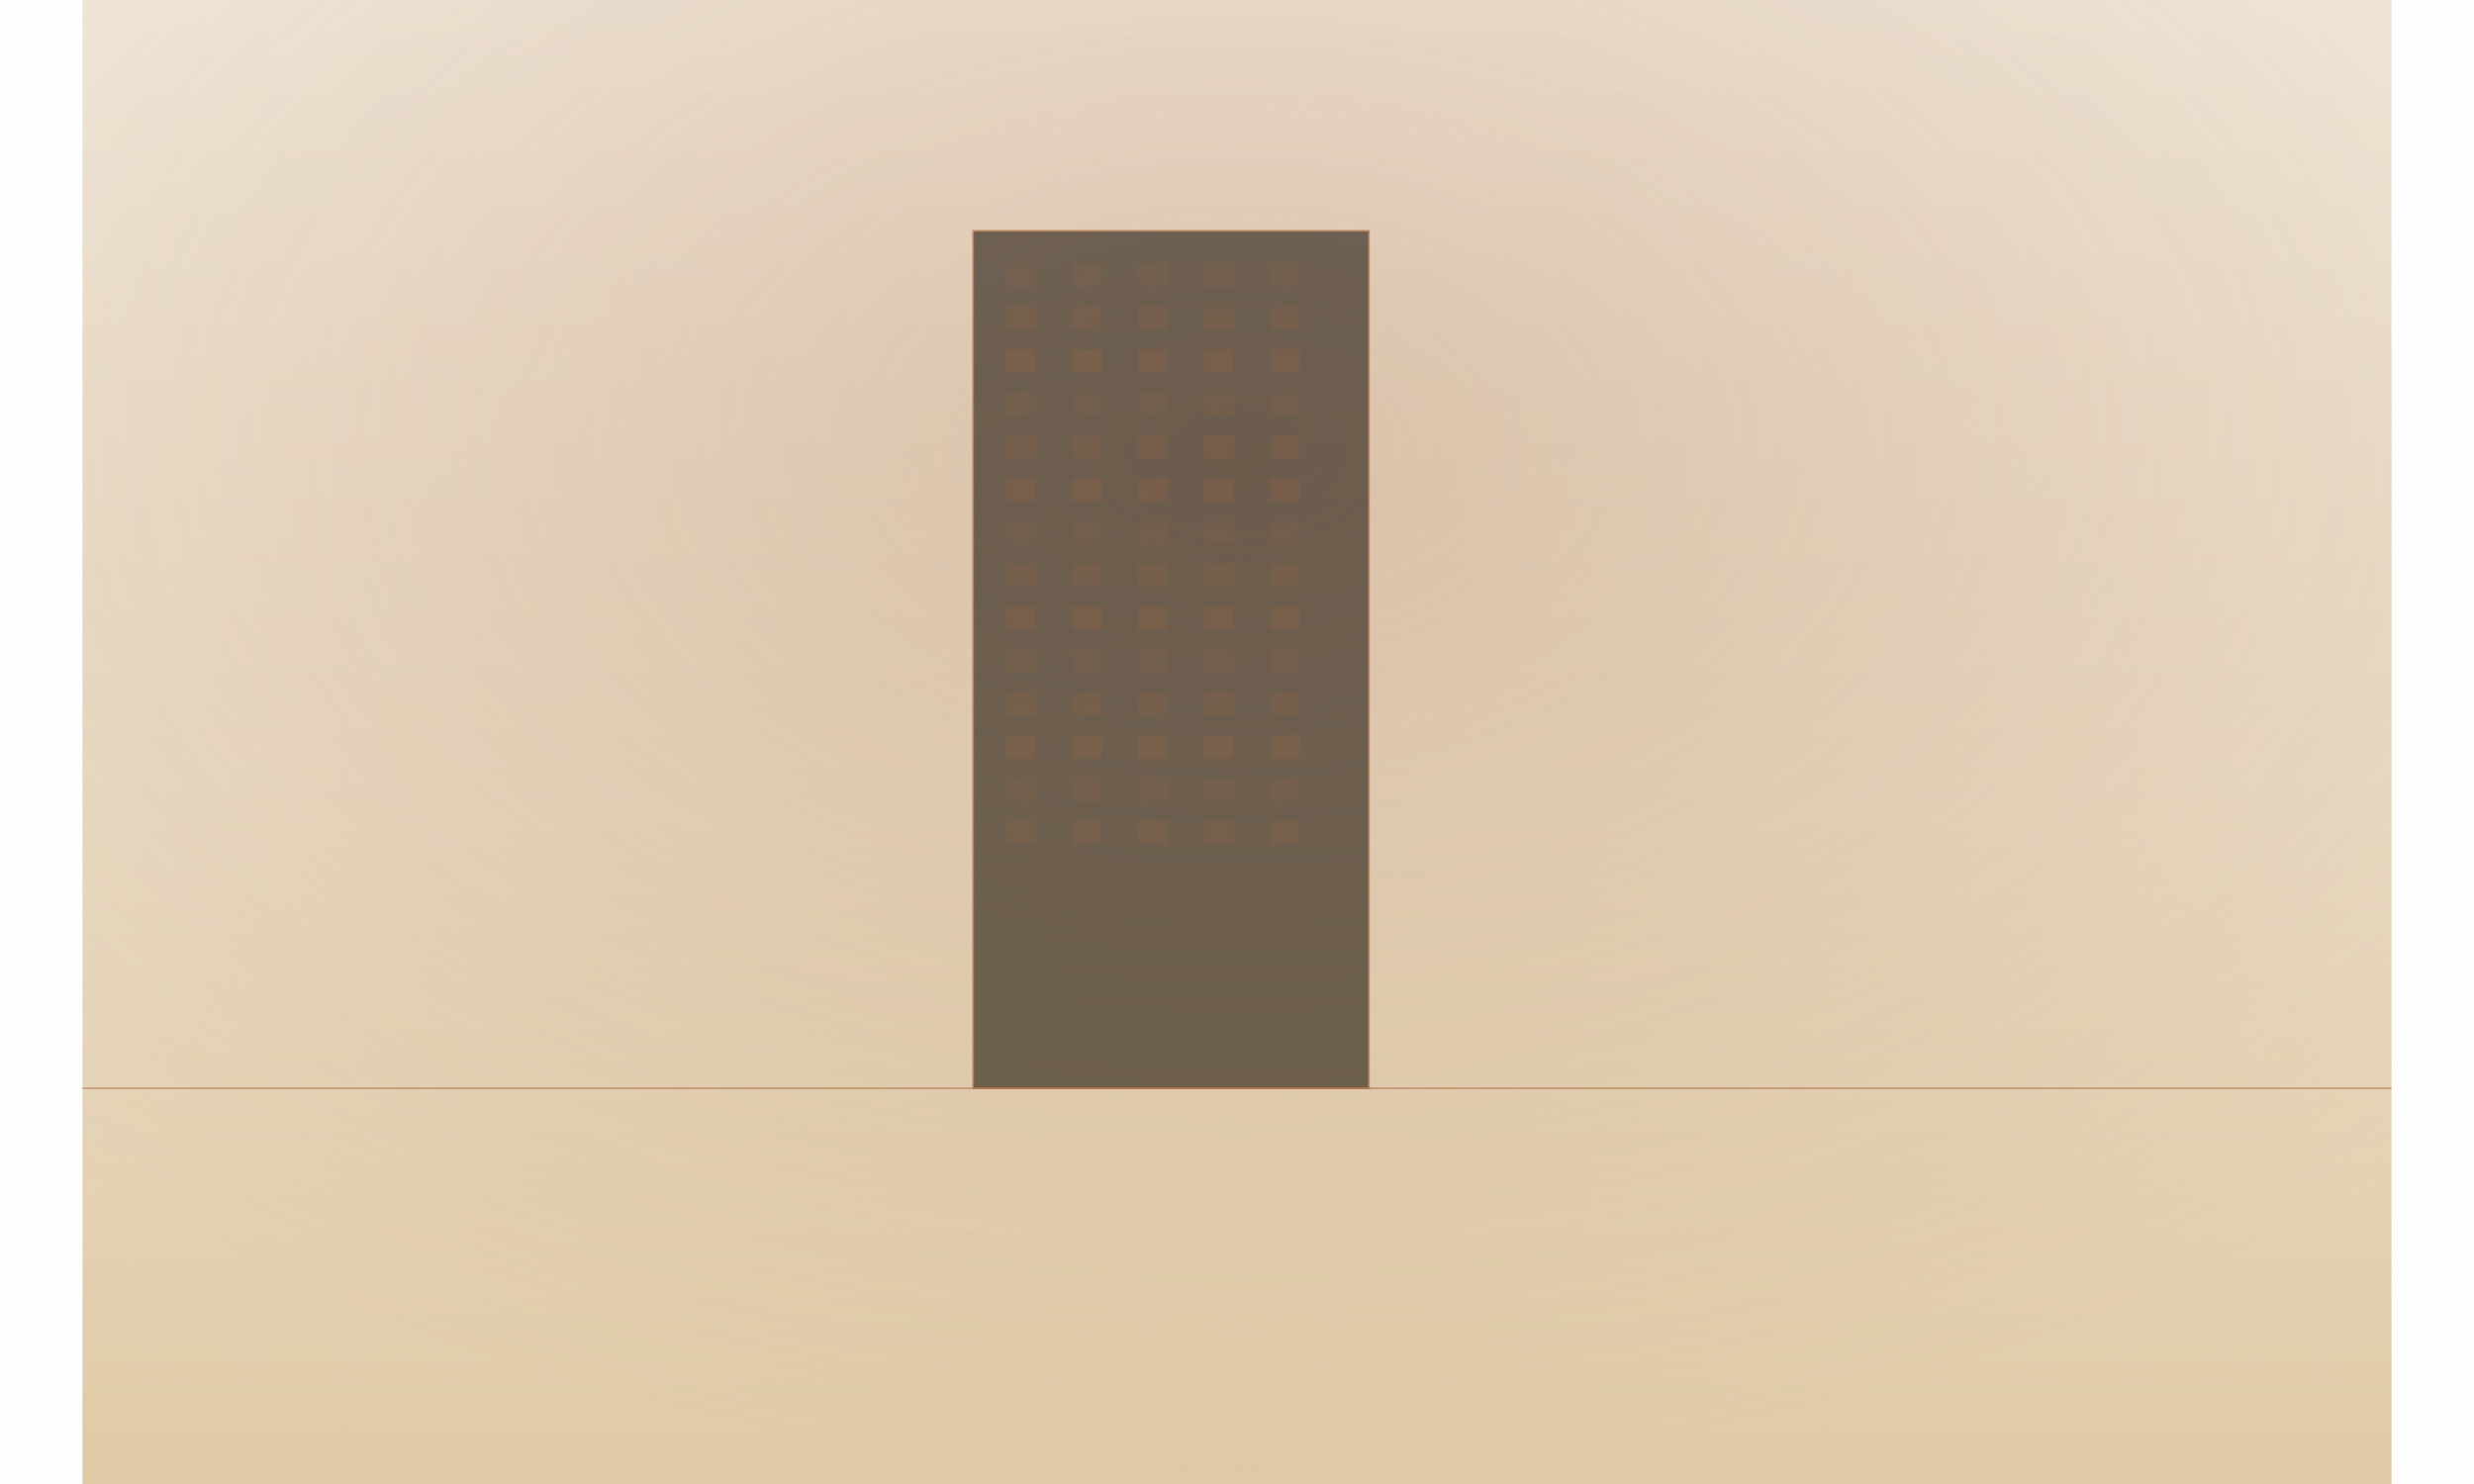
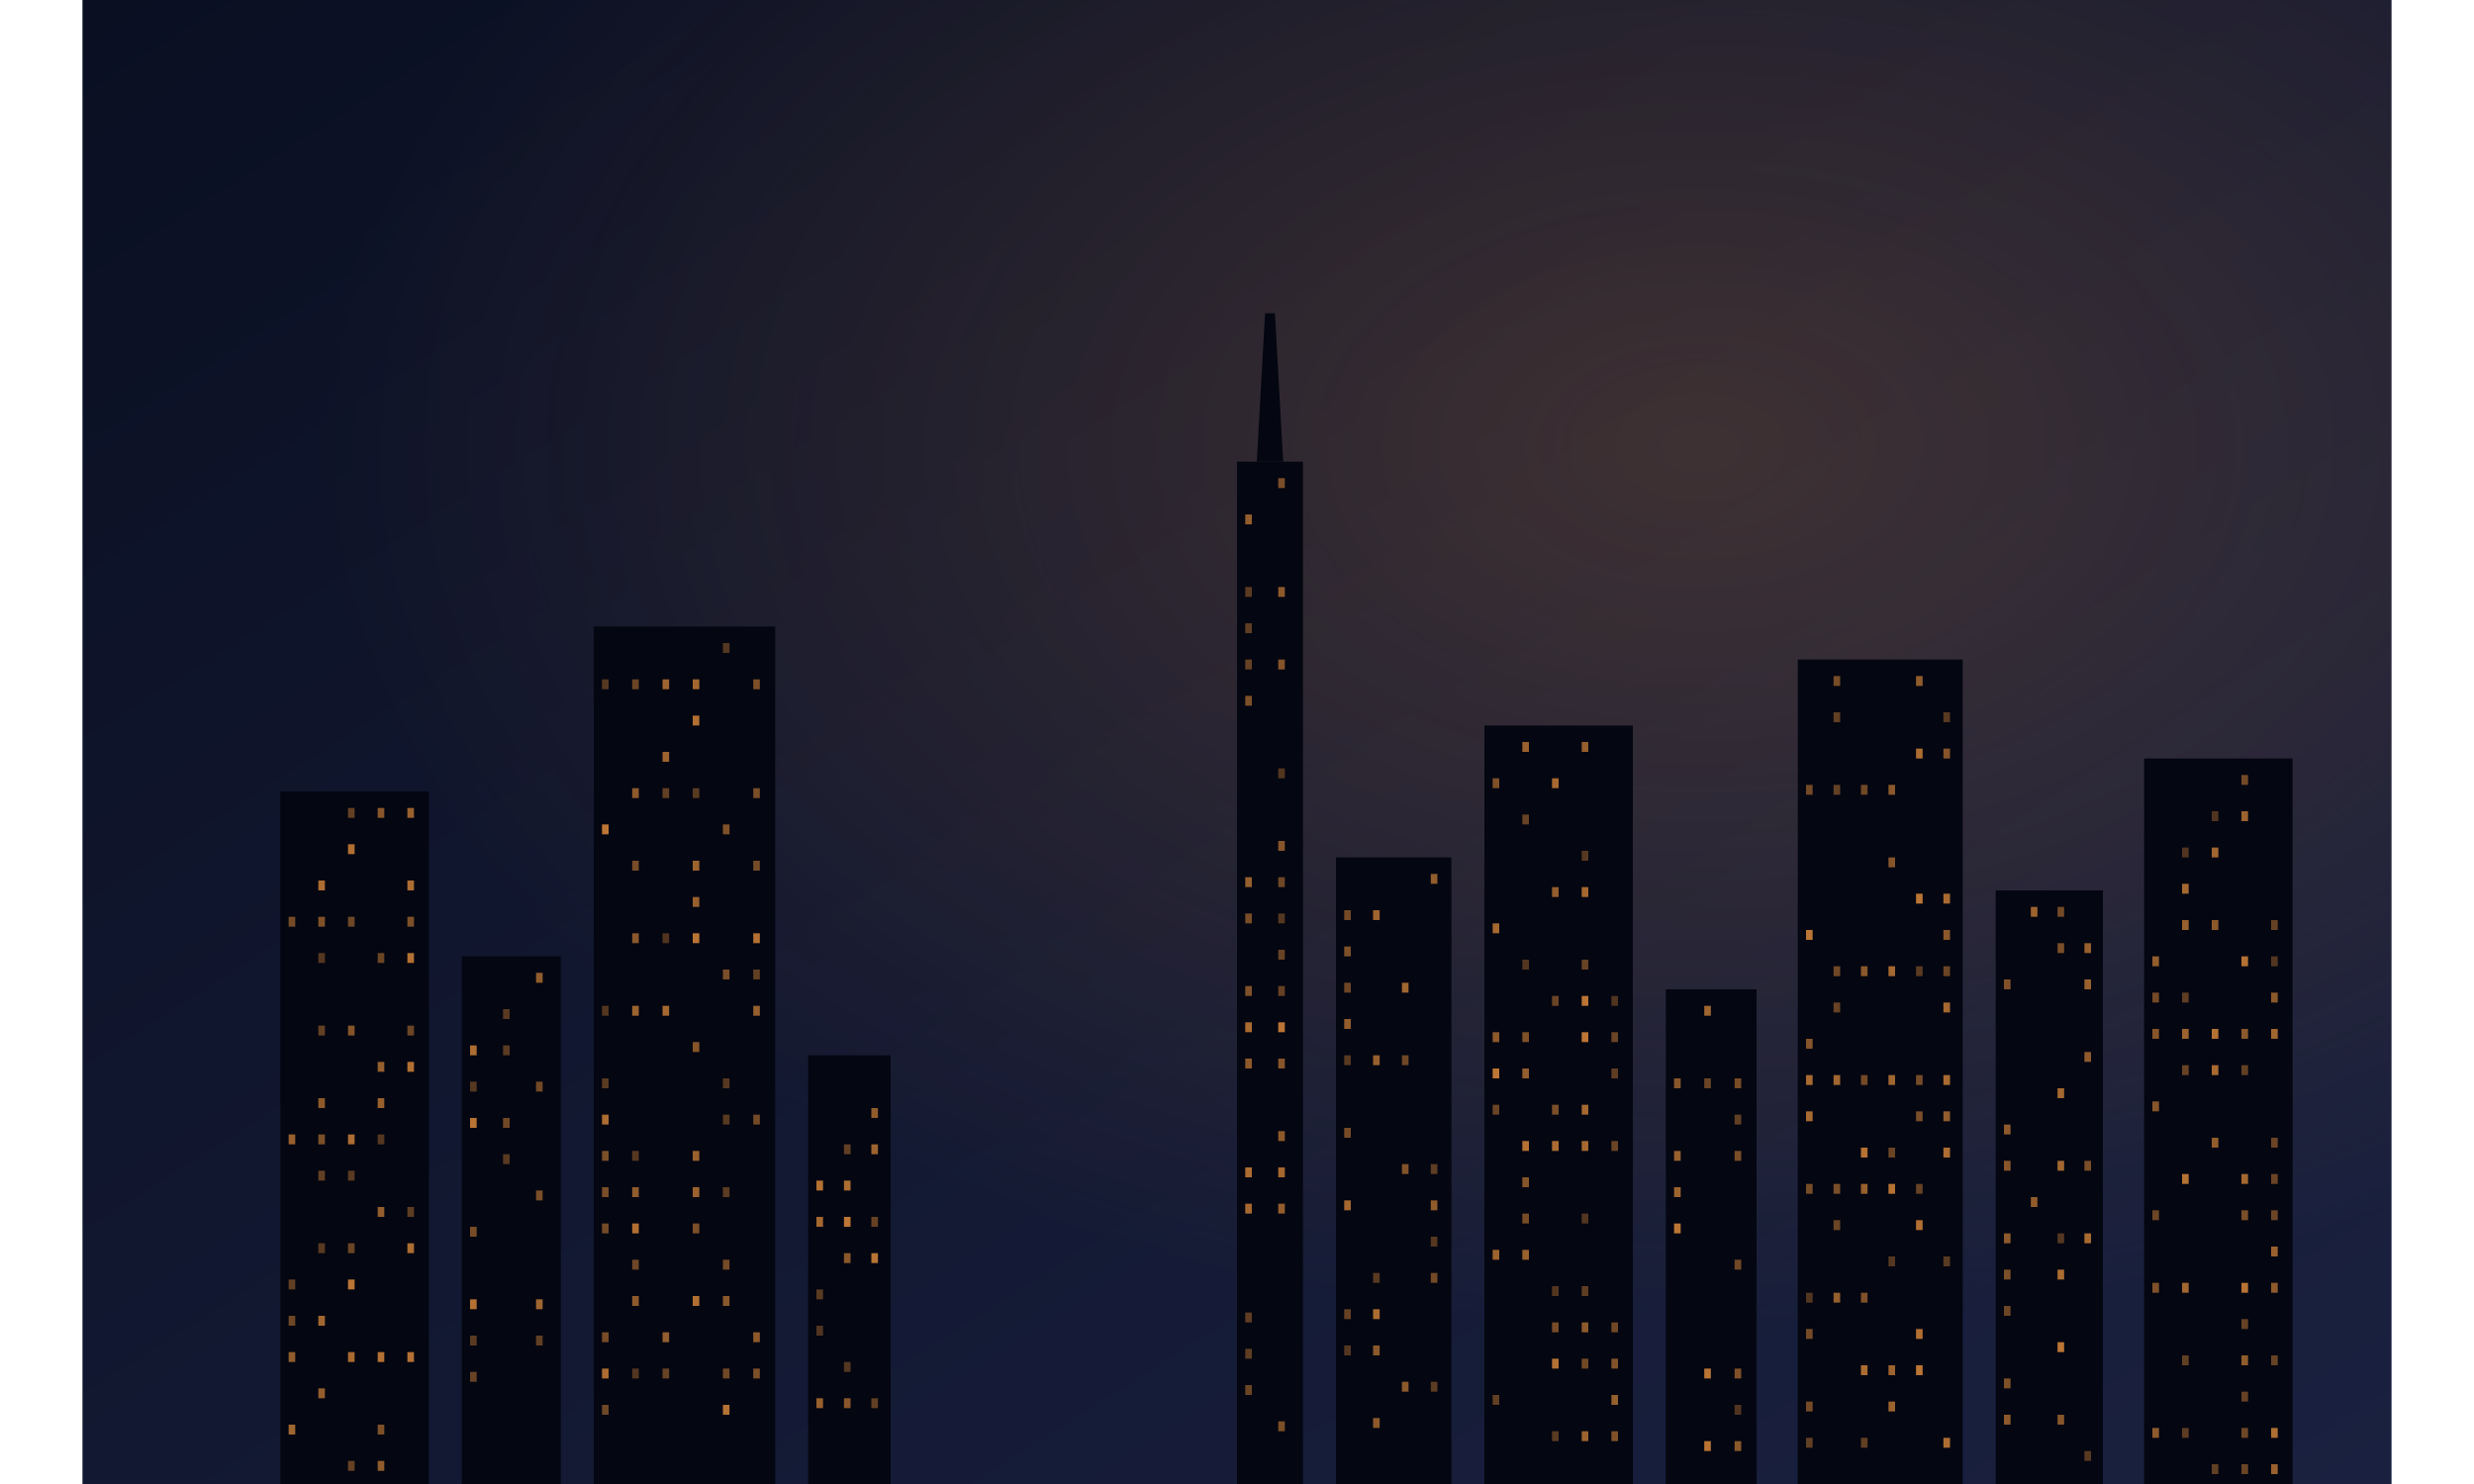
<svg xmlns="http://www.w3.org/2000/svg" width="2000" height="1200" viewBox="0 0 1400 900">
  <defs>
-     <linearGradient id="bg" x1="0" y1="0" x2="0" y2="1">
-       <stop offset="0%" stop-color="#f4ede0" />
-       <stop offset="55%" stop-color="#ecdfc7" />
-       <stop offset="100%" stop-color="#e2cba7" />
+     <linearGradient id="csky" x1="0" y1="0" x2="1" y2="1">
+       <stop offset="0%" stop-color="#0a0f22" />
+       <stop offset="100%" stop-color="#1a2140" />
    </linearGradient>
-     <radialGradient id="glow" cx="50%" cy="30%" r="70%">
-       <stop offset="0%" stop-color="#a9683f" stop-opacity="0.28" />
-       <stop offset="100%" stop-color="#a9683f" stop-opacity="0" />
+     <radialGradient id="cglow" cx="70%" cy="30%" r="60%">
+       <stop offset="0%" stop-color="#dd8a3b" stop-opacity="0.22" />
+       <stop offset="100%" stop-color="#dd8a3b" stop-opacity="0" />
    </radialGradient>
-     <filter id="g1">
-       <feTurbulence type="fractalNoise" baseFrequency="0.85" numOctaves="2" stitchTiles="stitch" result="noise" />
-       <feColorMatrix in="noise" type="matrix" values="0 0 0 0 0  0 0 0 0 0  0 0 0 0 0  0 0 0 0.015 0" />
-     </filter>
  </defs>
-   <rect width="1400" height="900" fill="url(#bg)" />
-   <rect width="1400" height="900" fill="url(#glow)" />
-   <rect x="540" y="140" width="240" height="520" fill="#3d3226" stroke="#a9683f" stroke-width="1" opacity="0.7" />
-   <rect x="560" y="160" width="18" height="14" fill="#a9683f" opacity="0.1" />
-   <rect x="600" y="160" width="18" height="14" fill="#a9683f" opacity="0.1" />
-   <rect x="640" y="160" width="18" height="14" fill="#a9683f" opacity="0.1" />
-   <rect x="680" y="160" width="18" height="14" fill="#a9683f" opacity="0.1" />
-   <rect x="720" y="160" width="18" height="14" fill="#a9683f" opacity="0.1" />
-   <rect x="560" y="186" width="18" height="14" fill="#a9683f" opacity="0.15" />
-   <rect x="600" y="186" width="18" height="14" fill="#a9683f" opacity="0.15" />
-   <rect x="640" y="186" width="18" height="14" fill="#a9683f" opacity="0.15" />
-   <rect x="680" y="186" width="18" height="14" fill="#a9683f" opacity="0.15" />
-   <rect x="720" y="186" width="18" height="14" fill="#a9683f" opacity="0.15" />
-   <rect x="560" y="212" width="18" height="14" fill="#a9683f" opacity="0.2" />
-   <rect x="600" y="212" width="18" height="14" fill="#a9683f" opacity="0.2" />
-   <rect x="640" y="212" width="18" height="14" fill="#a9683f" opacity="0.2" />
-   <rect x="680" y="212" width="18" height="14" fill="#a9683f" opacity="0.2" />
-   <rect x="720" y="212" width="18" height="14" fill="#a9683f" opacity="0.2" />
-   <rect x="560" y="238" width="18" height="14" fill="#a9683f" opacity="0.1" />
-   <rect x="600" y="238" width="18" height="14" fill="#a9683f" opacity="0.1" />
-   <rect x="640" y="238" width="18" height="14" fill="#a9683f" opacity="0.1" />
-   <rect x="680" y="238" width="18" height="14" fill="#a9683f" opacity="0.1" />
-   <rect x="720" y="238" width="18" height="14" fill="#a9683f" opacity="0.1" />
-   <rect x="560" y="264" width="18" height="14" fill="#a9683f" opacity="0.15" />
-   <rect x="600" y="264" width="18" height="14" fill="#a9683f" opacity="0.15" />
-   <rect x="640" y="264" width="18" height="14" fill="#a9683f" opacity="0.15" />
-   <rect x="680" y="264" width="18" height="14" fill="#a9683f" opacity="0.15" />
-   <rect x="720" y="264" width="18" height="14" fill="#a9683f" opacity="0.15" />
-   <rect x="560" y="290" width="18" height="14" fill="#a9683f" opacity="0.2" />
-   <rect x="600" y="290" width="18" height="14" fill="#a9683f" opacity="0.2" />
-   <rect x="640" y="290" width="18" height="14" fill="#a9683f" opacity="0.2" />
-   <rect x="680" y="290" width="18" height="14" fill="#a9683f" opacity="0.2" />
-   <rect x="720" y="290" width="18" height="14" fill="#a9683f" opacity="0.2" />
-   <rect x="560" y="316" width="18" height="14" fill="#a9683f" opacity="0.1" />
-   <rect x="600" y="316" width="18" height="14" fill="#a9683f" opacity="0.1" />
-   <rect x="640" y="316" width="18" height="14" fill="#a9683f" opacity="0.1" />
-   <rect x="680" y="316" width="18" height="14" fill="#a9683f" opacity="0.1" />
-   <rect x="720" y="316" width="18" height="14" fill="#a9683f" opacity="0.1" />
-   <rect x="560" y="342" width="18" height="14" fill="#a9683f" opacity="0.15" />
-   <rect x="600" y="342" width="18" height="14" fill="#a9683f" opacity="0.15" />
-   <rect x="640" y="342" width="18" height="14" fill="#a9683f" opacity="0.15" />
-   <rect x="680" y="342" width="18" height="14" fill="#a9683f" opacity="0.15" />
-   <rect x="720" y="342" width="18" height="14" fill="#a9683f" opacity="0.15" />
-   <rect x="560" y="368" width="18" height="14" fill="#a9683f" opacity="0.2" />
-   <rect x="600" y="368" width="18" height="14" fill="#a9683f" opacity="0.2" />
-   <rect x="640" y="368" width="18" height="14" fill="#a9683f" opacity="0.2" />
-   <rect x="680" y="368" width="18" height="14" fill="#a9683f" opacity="0.2" />
-   <rect x="720" y="368" width="18" height="14" fill="#a9683f" opacity="0.2" />
-   <rect x="560" y="394" width="18" height="14" fill="#a9683f" opacity="0.1" />
-   <rect x="600" y="394" width="18" height="14" fill="#a9683f" opacity="0.1" />
-   <rect x="640" y="394" width="18" height="14" fill="#a9683f" opacity="0.1" />
-   <rect x="680" y="394" width="18" height="14" fill="#a9683f" opacity="0.1" />
-   <rect x="720" y="394" width="18" height="14" fill="#a9683f" opacity="0.1" />
-   <rect x="560" y="420" width="18" height="14" fill="#a9683f" opacity="0.15" />
-   <rect x="600" y="420" width="18" height="14" fill="#a9683f" opacity="0.15" />
-   <rect x="640" y="420" width="18" height="14" fill="#a9683f" opacity="0.15" />
-   <rect x="680" y="420" width="18" height="14" fill="#a9683f" opacity="0.15" />
-   <rect x="720" y="420" width="18" height="14" fill="#a9683f" opacity="0.15" />
-   <rect x="560" y="446" width="18" height="14" fill="#a9683f" opacity="0.2" />
-   <rect x="600" y="446" width="18" height="14" fill="#a9683f" opacity="0.2" />
-   <rect x="640" y="446" width="18" height="14" fill="#a9683f" opacity="0.2" />
-   <rect x="680" y="446" width="18" height="14" fill="#a9683f" opacity="0.2" />
-   <rect x="720" y="446" width="18" height="14" fill="#a9683f" opacity="0.2" />
-   <rect x="560" y="472" width="18" height="14" fill="#a9683f" opacity="0.1" />
-   <rect x="600" y="472" width="18" height="14" fill="#a9683f" opacity="0.1" />
-   <rect x="640" y="472" width="18" height="14" fill="#a9683f" opacity="0.1" />
-   <rect x="680" y="472" width="18" height="14" fill="#a9683f" opacity="0.1" />
-   <rect x="720" y="472" width="18" height="14" fill="#a9683f" opacity="0.1" />
-   <rect x="560" y="498" width="18" height="14" fill="#a9683f" opacity="0.15" />
-   <rect x="600" y="498" width="18" height="14" fill="#a9683f" opacity="0.15" />
-   <rect x="640" y="498" width="18" height="14" fill="#a9683f" opacity="0.15" />
-   <rect x="680" y="498" width="18" height="14" fill="#a9683f" opacity="0.15" />
-   <rect x="720" y="498" width="18" height="14" fill="#a9683f" opacity="0.15" />
-   <line x1="0" y1="660" x2="1400" y2="660" stroke="#a9683f" stroke-width="1" opacity="0.55" />
-   <rect width="1400" height="900" filter="url(#g1)" />
+   <rect width="1400" height="900" fill="url(#csky)" />
+   <rect width="1400" height="900" fill="url(#cglow)" />
+   <rect x="120" y="480" width="90" height="420" fill="#040611" />
+   <rect x="161.0" y="490" width="4" height="6" fill="#dd8a3b" opacity="0.44" />
+   <rect x="179.0" y="490" width="4" height="6" fill="#dd8a3b" opacity="0.61" />
+   <rect x="197.0" y="490" width="4" height="6" fill="#dd8a3b" opacity="0.69" />
+   <rect x="161.0" y="512" width="4" height="6" fill="#dd8a3b" opacity="0.80" />
+   <rect x="143.0" y="534" width="4" height="6" fill="#dd8a3b" opacity="0.77" />
+   <rect x="197.0" y="534" width="4" height="6" fill="#dd8a3b" opacity="0.78" />
+   <rect x="125.0" y="556" width="4" height="6" fill="#dd8a3b" opacity="0.52" />
+   <rect x="143.0" y="556" width="4" height="6" fill="#dd8a3b" opacity="0.57" />
+   <rect x="161.0" y="556" width="4" height="6" fill="#dd8a3b" opacity="0.49" />
+   <rect x="197.0" y="556" width="4" height="6" fill="#dd8a3b" opacity="0.56" />
+   <rect x="143.0" y="578" width="4" height="6" fill="#dd8a3b" opacity="0.37" />
+   <rect x="179.0" y="578" width="4" height="6" fill="#dd8a3b" opacity="0.48" />
+   <rect x="197.0" y="578" width="4" height="6" fill="#dd8a3b" opacity="0.81" />
+   <rect x="143.0" y="622" width="4" height="6" fill="#dd8a3b" opacity="0.44" />
+   <rect x="161.0" y="622" width="4" height="6" fill="#dd8a3b" opacity="0.59" />
+   <rect x="197.0" y="622" width="4" height="6" fill="#dd8a3b" opacity="0.48" />
+   <rect x="179.0" y="644" width="4" height="6" fill="#dd8a3b" opacity="0.67" />
+   <rect x="197.0" y="644" width="4" height="6" fill="#dd8a3b" opacity="0.80" />
+   <rect x="143.0" y="666" width="4" height="6" fill="#dd8a3b" opacity="0.63" />
+   <rect x="179.0" y="666" width="4" height="6" fill="#dd8a3b" opacity="0.68" />
+   <rect x="125.0" y="688" width="4" height="6" fill="#dd8a3b" opacity="0.68" />
+   <rect x="143.0" y="688" width="4" height="6" fill="#dd8a3b" opacity="0.55" />
+   <rect x="161.0" y="688" width="4" height="6" fill="#dd8a3b" opacity="0.78" />
+   <rect x="179.0" y="688" width="4" height="6" fill="#dd8a3b" opacity="0.37" />
+   <rect x="143.0" y="710" width="4" height="6" fill="#dd8a3b" opacity="0.44" />
+   <rect x="161.0" y="710" width="4" height="6" fill="#dd8a3b" opacity="0.40" />
+   <rect x="179.0" y="732" width="4" height="6" fill="#dd8a3b" opacity="0.66" />
+   <rect x="197.0" y="732" width="4" height="6" fill="#dd8a3b" opacity="0.41" />
+   <rect x="143.0" y="754" width="4" height="6" fill="#dd8a3b" opacity="0.39" />
+   <rect x="161.0" y="754" width="4" height="6" fill="#dd8a3b" opacity="0.47" />
+   <rect x="197.0" y="754" width="4" height="6" fill="#dd8a3b" opacity="0.77" />
+   <rect x="125.0" y="776" width="4" height="6" fill="#dd8a3b" opacity="0.43" />
+   <rect x="161.0" y="776" width="4" height="6" fill="#dd8a3b" opacity="0.84" />
+   <rect x="125.0" y="798" width="4" height="6" fill="#dd8a3b" opacity="0.49" />
+   <rect x="143.0" y="798" width="4" height="6" fill="#dd8a3b" opacity="0.73" />
+   <rect x="125.0" y="820" width="4" height="6" fill="#dd8a3b" opacity="0.65" />
+   <rect x="161.0" y="820" width="4" height="6" fill="#dd8a3b" opacity="0.76" />
+   <rect x="179.0" y="820" width="4" height="6" fill="#dd8a3b" opacity="0.81" />
+   <rect x="197.0" y="820" width="4" height="6" fill="#dd8a3b" opacity="0.81" />
+   <rect x="143.0" y="842" width="4" height="6" fill="#dd8a3b" opacity="0.66" />
+   <rect x="125.0" y="864" width="4" height="6" fill="#dd8a3b" opacity="0.72" />
+   <rect x="179.0" y="864" width="4" height="6" fill="#dd8a3b" opacity="0.56" />
+   <rect x="161.0" y="886" width="4" height="6" fill="#dd8a3b" opacity="0.45" />
+   <rect x="179.0" y="886" width="4" height="6" fill="#dd8a3b" opacity="0.65" />
+   <rect x="230" y="580" width="60" height="320" fill="#040611" />
+   <rect x="275.0" y="590" width="4" height="6" fill="#dd8a3b" opacity="0.65" />
+   <rect x="255.0" y="612" width="4" height="6" fill="#dd8a3b" opacity="0.39" />
+   <rect x="235.0" y="634" width="4" height="6" fill="#dd8a3b" opacity="0.78" />
+   <rect x="255.0" y="634" width="4" height="6" fill="#dd8a3b" opacity="0.40" />
+   <rect x="235.0" y="656" width="4" height="6" fill="#dd8a3b" opacity="0.38" />
+   <rect x="275.0" y="656" width="4" height="6" fill="#dd8a3b" opacity="0.51" />
+   <rect x="235.0" y="678" width="4" height="6" fill="#dd8a3b" opacity="0.83" />
+   <rect x="255.0" y="678" width="4" height="6" fill="#dd8a3b" opacity="0.50" />
+   <rect x="255.0" y="700" width="4" height="6" fill="#dd8a3b" opacity="0.39" />
+   <rect x="275.0" y="722" width="4" height="6" fill="#dd8a3b" opacity="0.54" />
+   <rect x="235.0" y="744" width="4" height="6" fill="#dd8a3b" opacity="0.53" />
+   <rect x="235.0" y="788" width="4" height="6" fill="#dd8a3b" opacity="0.81" />
+   <rect x="275.0" y="788" width="4" height="6" fill="#dd8a3b" opacity="0.72" />
+   <rect x="235.0" y="810" width="4" height="6" fill="#dd8a3b" opacity="0.40" />
+   <rect x="275.0" y="810" width="4" height="6" fill="#dd8a3b" opacity="0.43" />
+   <rect x="235.0" y="832" width="4" height="6" fill="#dd8a3b" opacity="0.46" />
+   <rect x="310" y="380" width="110" height="520" fill="#040611" />
+   <rect x="388.3" y="390" width="4" height="6" fill="#dd8a3b" opacity="0.37" />
+   <rect x="315.0" y="412" width="4" height="6" fill="#dd8a3b" opacity="0.38" />
+   <rect x="333.3" y="412" width="4" height="6" fill="#dd8a3b" opacity="0.47" />
+   <rect x="351.7" y="412" width="4" height="6" fill="#dd8a3b" opacity="0.71" />
+   <rect x="370.0" y="412" width="4" height="6" fill="#dd8a3b" opacity="0.73" />
+   <rect x="406.7" y="412" width="4" height="6" fill="#dd8a3b" opacity="0.56" />
+   <rect x="370.0" y="434" width="4" height="6" fill="#dd8a3b" opacity="0.80" />
+   <rect x="351.7" y="456" width="4" height="6" fill="#dd8a3b" opacity="0.70" />
+   <rect x="333.3" y="478" width="4" height="6" fill="#dd8a3b" opacity="0.64" />
+   <rect x="351.7" y="478" width="4" height="6" fill="#dd8a3b" opacity="0.44" />
+   <rect x="370.0" y="478" width="4" height="6" fill="#dd8a3b" opacity="0.39" />
+   <rect x="406.7" y="478" width="4" height="6" fill="#dd8a3b" opacity="0.54" />
+   <rect x="315.0" y="500" width="4" height="6" fill="#dd8a3b" opacity="0.85" />
+   <rect x="388.3" y="500" width="4" height="6" fill="#dd8a3b" opacity="0.57" />
+   <rect x="333.3" y="522" width="4" height="6" fill="#dd8a3b" opacity="0.53" />
+   <rect x="370.0" y="522" width="4" height="6" fill="#dd8a3b" opacity="0.70" />
+   <rect x="406.7" y="522" width="4" height="6" fill="#dd8a3b" opacity="0.52" />
+   <rect x="370.0" y="544" width="4" height="6" fill="#dd8a3b" opacity="0.68" />
+   <rect x="333.3" y="566" width="4" height="6" fill="#dd8a3b" opacity="0.62" />
+   <rect x="351.7" y="566" width="4" height="6" fill="#dd8a3b" opacity="0.35" />
+   <rect x="370.0" y="566" width="4" height="6" fill="#dd8a3b" opacity="0.83" />
+   <rect x="406.7" y="566" width="4" height="6" fill="#dd8a3b" opacity="0.81" />
+   <rect x="388.3" y="588" width="4" height="6" fill="#dd8a3b" opacity="0.54" />
+   <rect x="406.7" y="588" width="4" height="6" fill="#dd8a3b" opacity="0.43" />
+   <rect x="315.0" y="610" width="4" height="6" fill="#dd8a3b" opacity="0.36" />
+   <rect x="333.3" y="610" width="4" height="6" fill="#dd8a3b" opacity="0.70" />
+   <rect x="351.7" y="610" width="4" height="6" fill="#dd8a3b" opacity="0.75" />
+   <rect x="406.7" y="610" width="4" height="6" fill="#dd8a3b" opacity="0.67" />
+   <rect x="370.0" y="632" width="4" height="6" fill="#dd8a3b" opacity="0.60" />
+   <rect x="315.0" y="654" width="4" height="6" fill="#dd8a3b" opacity="0.40" />
+   <rect x="388.3" y="654" width="4" height="6" fill="#dd8a3b" opacity="0.38" />
+   <rect x="315.0" y="676" width="4" height="6" fill="#dd8a3b" opacity="0.77" />
+   <rect x="388.3" y="676" width="4" height="6" fill="#dd8a3b" opacity="0.39" />
+   <rect x="406.7" y="676" width="4" height="6" fill="#dd8a3b" opacity="0.51" />
+   <rect x="315.0" y="698" width="4" height="6" fill="#dd8a3b" opacity="0.55" />
+   <rect x="333.3" y="698" width="4" height="6" fill="#dd8a3b" opacity="0.38" />
+   <rect x="370.0" y="698" width="4" height="6" fill="#dd8a3b" opacity="0.69" />
+   <rect x="315.0" y="720" width="4" height="6" fill="#dd8a3b" opacity="0.54" />
+   <rect x="333.3" y="720" width="4" height="6" fill="#dd8a3b" opacity="0.65" />
+   <rect x="370.0" y="720" width="4" height="6" fill="#dd8a3b" opacity="0.69" />
+   <rect x="388.3" y="720" width="4" height="6" fill="#dd8a3b" opacity="0.41" />
+   <rect x="315.0" y="742" width="4" height="6" fill="#dd8a3b" opacity="0.51" />
+   <rect x="333.3" y="742" width="4" height="6" fill="#dd8a3b" opacity="0.80" />
+   <rect x="370.0" y="742" width="4" height="6" fill="#dd8a3b" opacity="0.55" />
+   <rect x="333.3" y="764" width="4" height="6" fill="#dd8a3b" opacity="0.49" />
+   <rect x="388.3" y="764" width="4" height="6" fill="#dd8a3b" opacity="0.52" />
+   <rect x="333.3" y="786" width="4" height="6" fill="#dd8a3b" opacity="0.64" />
+   <rect x="370.0" y="786" width="4" height="6" fill="#dd8a3b" opacity="0.80" />
+   <rect x="388.3" y="786" width="4" height="6" fill="#dd8a3b" opacity="0.62" />
+   <rect x="315.0" y="808" width="4" height="6" fill="#dd8a3b" opacity="0.53" />
+   <rect x="351.7" y="808" width="4" height="6" fill="#dd8a3b" opacity="0.66" />
+   <rect x="406.7" y="808" width="4" height="6" fill="#dd8a3b" opacity="0.63" />
+   <rect x="315.0" y="830" width="4" height="6" fill="#dd8a3b" opacity="0.77" />
+   <rect x="333.3" y="830" width="4" height="6" fill="#dd8a3b" opacity="0.36" />
+   <rect x="351.7" y="830" width="4" height="6" fill="#dd8a3b" opacity="0.46" />
+   <rect x="388.3" y="830" width="4" height="6" fill="#dd8a3b" opacity="0.50" />
+   <rect x="406.7" y="830" width="4" height="6" fill="#dd8a3b" opacity="0.55" />
+   <rect x="315.0" y="852" width="4" height="6" fill="#dd8a3b" opacity="0.49" />
+   <rect x="388.3" y="852" width="4" height="6" fill="#dd8a3b" opacity="0.82" />
+   <rect x="440" y="640" width="50" height="260" fill="#040611" />
+   <rect x="478.3" y="672" width="4" height="6" fill="#dd8a3b" opacity="0.65" />
+   <rect x="461.7" y="694" width="4" height="6" fill="#dd8a3b" opacity="0.43" />
+   <rect x="478.3" y="694" width="4" height="6" fill="#dd8a3b" opacity="0.71" />
+   <rect x="445.0" y="716" width="4" height="6" fill="#dd8a3b" opacity="0.81" />
+   <rect x="461.7" y="716" width="4" height="6" fill="#dd8a3b" opacity="0.78" />
+   <rect x="445.0" y="738" width="4" height="6" fill="#dd8a3b" opacity="0.74" />
+   <rect x="461.7" y="738" width="4" height="6" fill="#dd8a3b" opacity="0.85" />
+   <rect x="478.3" y="738" width="4" height="6" fill="#dd8a3b" opacity="0.45" />
+   <rect x="461.7" y="760" width="4" height="6" fill="#dd8a3b" opacity="0.62" />
+   <rect x="478.3" y="760" width="4" height="6" fill="#dd8a3b" opacity="0.83" />
+   <rect x="445.0" y="782" width="4" height="6" fill="#dd8a3b" opacity="0.40" />
+   <rect x="445.0" y="804" width="4" height="6" fill="#dd8a3b" opacity="0.35" />
+   <rect x="461.7" y="826" width="4" height="6" fill="#dd8a3b" opacity="0.37" />
+   <rect x="445.0" y="848" width="4" height="6" fill="#dd8a3b" opacity="0.68" />
+   <rect x="461.7" y="848" width="4" height="6" fill="#dd8a3b" opacity="0.61" />
+   <rect x="478.3" y="848" width="4" height="6" fill="#dd8a3b" opacity="0.43" />
+   <rect x="700" y="280" width="40" height="620" fill="#040611" />
+   <polygon points="717,190 723,190 728,280 712,280" fill="#040611" />
+   <rect x="725.0" y="290" width="4" height="6" fill="#dd8a3b" opacity="0.54" />
+   <rect x="705.0" y="312" width="4" height="6" fill="#dd8a3b" opacity="0.66" />
+   <rect x="705.0" y="356" width="4" height="6" fill="#dd8a3b" opacity="0.40" />
+   <rect x="725.0" y="356" width="4" height="6" fill="#dd8a3b" opacity="0.63" />
+   <rect x="705.0" y="378" width="4" height="6" fill="#dd8a3b" opacity="0.42" />
+   <rect x="705.0" y="400" width="4" height="6" fill="#dd8a3b" opacity="0.45" />
+   <rect x="725.0" y="400" width="4" height="6" fill="#dd8a3b" opacity="0.59" />
+   <rect x="705.0" y="422" width="4" height="6" fill="#dd8a3b" opacity="0.56" />
+   <rect x="725.0" y="466" width="4" height="6" fill="#dd8a3b" opacity="0.36" />
+   <rect x="725.0" y="510" width="4" height="6" fill="#dd8a3b" opacity="0.60" />
+   <rect x="705.0" y="532" width="4" height="6" fill="#dd8a3b" opacity="0.67" />
+   <rect x="725.0" y="532" width="4" height="6" fill="#dd8a3b" opacity="0.49" />
+   <rect x="705.0" y="554" width="4" height="6" fill="#dd8a3b" opacity="0.53" />
+   <rect x="725.0" y="554" width="4" height="6" fill="#dd8a3b" opacity="0.37" />
+   <rect x="725.0" y="576" width="4" height="6" fill="#dd8a3b" opacity="0.46" />
+   <rect x="705.0" y="598" width="4" height="6" fill="#dd8a3b" opacity="0.57" />
+   <rect x="725.0" y="598" width="4" height="6" fill="#dd8a3b" opacity="0.45" />
+   <rect x="705.0" y="620" width="4" height="6" fill="#dd8a3b" opacity="0.76" />
+   <rect x="725.0" y="620" width="4" height="6" fill="#dd8a3b" opacity="0.84" />
+   <rect x="705.0" y="642" width="4" height="6" fill="#dd8a3b" opacity="0.63" />
+   <rect x="725.0" y="642" width="4" height="6" fill="#dd8a3b" opacity="0.60" />
+   <rect x="725.0" y="686" width="4" height="6" fill="#dd8a3b" opacity="0.63" />
+   <rect x="705.0" y="708" width="4" height="6" fill="#dd8a3b" opacity="0.78" />
+   <rect x="725.0" y="708" width="4" height="6" fill="#dd8a3b" opacity="0.74" />
+   <rect x="705.0" y="730" width="4" height="6" fill="#dd8a3b" opacity="0.74" />
+   <rect x="725.0" y="730" width="4" height="6" fill="#dd8a3b" opacity="0.66" />
+   <rect x="705.0" y="796" width="4" height="6" fill="#dd8a3b" opacity="0.42" />
+   <rect x="705.0" y="818" width="4" height="6" fill="#dd8a3b" opacity="0.42" />
+   <rect x="705.0" y="840" width="4" height="6" fill="#dd8a3b" opacity="0.47" />
+   <rect x="725.0" y="862" width="4" height="6" fill="#dd8a3b" opacity="0.55" />
+   <rect x="760" y="520" width="70" height="380" fill="#040611" />
+   <rect x="817.5" y="530" width="4" height="6" fill="#dd8a3b" opacity="0.66" />
+   <rect x="765.0" y="552" width="4" height="6" fill="#dd8a3b" opacity="0.51" />
+   <rect x="782.5" y="552" width="4" height="6" fill="#dd8a3b" opacity="0.71" />
+   <rect x="765.0" y="574" width="4" height="6" fill="#dd8a3b" opacity="0.56" />
+   <rect x="765.0" y="596" width="4" height="6" fill="#dd8a3b" opacity="0.48" />
+   <rect x="800.0" y="596" width="4" height="6" fill="#dd8a3b" opacity="0.72" />
+   <rect x="765.0" y="618" width="4" height="6" fill="#dd8a3b" opacity="0.66" />
+   <rect x="765.0" y="640" width="4" height="6" fill="#dd8a3b" opacity="0.39" />
+   <rect x="782.5" y="640" width="4" height="6" fill="#dd8a3b" opacity="0.67" />
+   <rect x="800.0" y="640" width="4" height="6" fill="#dd8a3b" opacity="0.49" />
+   <rect x="765.0" y="684" width="4" height="6" fill="#dd8a3b" opacity="0.52" />
+   <rect x="800.0" y="706" width="4" height="6" fill="#dd8a3b" opacity="0.58" />
+   <rect x="817.5" y="706" width="4" height="6" fill="#dd8a3b" opacity="0.42" />
+   <rect x="765.0" y="728" width="4" height="6" fill="#dd8a3b" opacity="0.74" />
+   <rect x="817.5" y="728" width="4" height="6" fill="#dd8a3b" opacity="0.65" />
+   <rect x="817.5" y="750" width="4" height="6" fill="#dd8a3b" opacity="0.38" />
+   <rect x="782.5" y="772" width="4" height="6" fill="#dd8a3b" opacity="0.39" />
+   <rect x="817.5" y="772" width="4" height="6" fill="#dd8a3b" opacity="0.51" />
+   <rect x="765.0" y="794" width="4" height="6" fill="#dd8a3b" opacity="0.45" />
+   <rect x="782.5" y="794" width="4" height="6" fill="#dd8a3b" opacity="0.78" />
+   <rect x="765.0" y="816" width="4" height="6" fill="#dd8a3b" opacity="0.37" />
+   <rect x="782.5" y="816" width="4" height="6" fill="#dd8a3b" opacity="0.62" />
+   <rect x="800.0" y="838" width="4" height="6" fill="#dd8a3b" opacity="0.63" />
+   <rect x="817.5" y="838" width="4" height="6" fill="#dd8a3b" opacity="0.41" />
+   <rect x="782.5" y="860" width="4" height="6" fill="#dd8a3b" opacity="0.63" />
+   <rect x="850" y="440" width="90" height="460" fill="#040611" />
+   <rect x="873.0" y="450" width="4" height="6" fill="#dd8a3b" opacity="0.69" />
+   <rect x="909.0" y="450" width="4" height="6" fill="#dd8a3b" opacity="0.67" />
+   <rect x="855.0" y="472" width="4" height="6" fill="#dd8a3b" opacity="0.56" />
+   <rect x="891.0" y="472" width="4" height="6" fill="#dd8a3b" opacity="0.75" />
+   <rect x="873.0" y="494" width="4" height="6" fill="#dd8a3b" opacity="0.46" />
+   <rect x="909.0" y="516" width="4" height="6" fill="#dd8a3b" opacity="0.38" />
+   <rect x="891.0" y="538" width="4" height="6" fill="#dd8a3b" opacity="0.66" />
+   <rect x="909.0" y="538" width="4" height="6" fill="#dd8a3b" opacity="0.74" />
+   <rect x="855.0" y="560" width="4" height="6" fill="#dd8a3b" opacity="0.74" />
+   <rect x="873.0" y="582" width="4" height="6" fill="#dd8a3b" opacity="0.36" />
+   <rect x="909.0" y="582" width="4" height="6" fill="#dd8a3b" opacity="0.46" />
+   <rect x="891.0" y="604" width="4" height="6" fill="#dd8a3b" opacity="0.47" />
+   <rect x="909.0" y="604" width="4" height="6" fill="#dd8a3b" opacity="0.84" />
+   <rect x="927.0" y="604" width="4" height="6" fill="#dd8a3b" opacity="0.35" />
+   <rect x="855.0" y="626" width="4" height="6" fill="#dd8a3b" opacity="0.63" />
+   <rect x="873.0" y="626" width="4" height="6" fill="#dd8a3b" opacity="0.57" />
+   <rect x="909.0" y="626" width="4" height="6" fill="#dd8a3b" opacity="0.85" />
+   <rect x="927.0" y="626" width="4" height="6" fill="#dd8a3b" opacity="0.47" />
+   <rect x="855.0" y="648" width="4" height="6" fill="#dd8a3b" opacity="0.85" />
+   <rect x="873.0" y="648" width="4" height="6" fill="#dd8a3b" opacity="0.66" />
+   <rect x="927.0" y="648" width="4" height="6" fill="#dd8a3b" opacity="0.42" />
+   <rect x="855.0" y="670" width="4" height="6" fill="#dd8a3b" opacity="0.47" />
+   <rect x="891.0" y="670" width="4" height="6" fill="#dd8a3b" opacity="0.54" />
+   <rect x="909.0" y="670" width="4" height="6" fill="#dd8a3b" opacity="0.74" />
+   <rect x="873.0" y="692" width="4" height="6" fill="#dd8a3b" opacity="0.82" />
+   <rect x="891.0" y="692" width="4" height="6" fill="#dd8a3b" opacity="0.77" />
+   <rect x="909.0" y="692" width="4" height="6" fill="#dd8a3b" opacity="0.75" />
+   <rect x="927.0" y="692" width="4" height="6" fill="#dd8a3b" opacity="0.47" />
+   <rect x="873.0" y="714" width="4" height="6" fill="#dd8a3b" opacity="0.60" />
+   <rect x="873.0" y="736" width="4" height="6" fill="#dd8a3b" opacity="0.53" />
+   <rect x="909.0" y="736" width="4" height="6" fill="#dd8a3b" opacity="0.36" />
+   <rect x="855.0" y="758" width="4" height="6" fill="#dd8a3b" opacity="0.70" />
+   <rect x="873.0" y="758" width="4" height="6" fill="#dd8a3b" opacity="0.69" />
+   <rect x="891.0" y="780" width="4" height="6" fill="#dd8a3b" opacity="0.36" />
+   <rect x="909.0" y="780" width="4" height="6" fill="#dd8a3b" opacity="0.42" />
+   <rect x="891.0" y="802" width="4" height="6" fill="#dd8a3b" opacity="0.53" />
+   <rect x="909.0" y="802" width="4" height="6" fill="#dd8a3b" opacity="0.64" />
+   <rect x="927.0" y="802" width="4" height="6" fill="#dd8a3b" opacity="0.50" />
+   <rect x="891.0" y="824" width="4" height="6" fill="#dd8a3b" opacity="0.81" />
+   <rect x="909.0" y="824" width="4" height="6" fill="#dd8a3b" opacity="0.50" />
+   <rect x="927.0" y="824" width="4" height="6" fill="#dd8a3b" opacity="0.58" />
+   <rect x="855.0" y="846" width="4" height="6" fill="#dd8a3b" opacity="0.43" />
+   <rect x="927.0" y="846" width="4" height="6" fill="#dd8a3b" opacity="0.67" />
+   <rect x="891.0" y="868" width="4" height="6" fill="#dd8a3b" opacity="0.39" />
+   <rect x="909.0" y="868" width="4" height="6" fill="#dd8a3b" opacity="0.70" />
+   <rect x="927.0" y="868" width="4" height="6" fill="#dd8a3b" opacity="0.57" />
+   <rect x="960" y="600" width="55" height="300" fill="#040611" />
+   <rect x="983.3" y="610" width="4" height="6" fill="#dd8a3b" opacity="0.72" />
+   <rect x="965.0" y="654" width="4" height="6" fill="#dd8a3b" opacity="0.60" />
+   <rect x="983.3" y="654" width="4" height="6" fill="#dd8a3b" opacity="0.47" />
+   <rect x="1001.7" y="654" width="4" height="6" fill="#dd8a3b" opacity="0.53" />
+   <rect x="1001.7" y="676" width="4" height="6" fill="#dd8a3b" opacity="0.43" />
+   <rect x="965.0" y="698" width="4" height="6" fill="#dd8a3b" opacity="0.68" />
+   <rect x="1001.7" y="698" width="4" height="6" fill="#dd8a3b" opacity="0.54" />
+   <rect x="965.0" y="720" width="4" height="6" fill="#dd8a3b" opacity="0.71" />
+   <rect x="965.0" y="742" width="4" height="6" fill="#dd8a3b" opacity="0.84" />
+   <rect x="1001.7" y="764" width="4" height="6" fill="#dd8a3b" opacity="0.50" />
+   <rect x="983.3" y="830" width="4" height="6" fill="#dd8a3b" opacity="0.83" />
+   <rect x="1001.7" y="830" width="4" height="6" fill="#dd8a3b" opacity="0.57" />
+   <rect x="1001.7" y="852" width="4" height="6" fill="#dd8a3b" opacity="0.35" />
+   <rect x="983.3" y="874" width="4" height="6" fill="#dd8a3b" opacity="0.83" />
+   <rect x="1001.7" y="874" width="4" height="6" fill="#dd8a3b" opacity="0.62" />
+   <rect x="1040" y="400" width="100" height="500" fill="#040611" />
+   <rect x="1061.7" y="410" width="4" height="6" fill="#dd8a3b" opacity="0.53" />
+   <rect x="1111.7" y="410" width="4" height="6" fill="#dd8a3b" opacity="0.65" />
+   <rect x="1061.7" y="432" width="4" height="6" fill="#dd8a3b" opacity="0.43" />
+   <rect x="1128.3" y="432" width="4" height="6" fill="#dd8a3b" opacity="0.39" />
+   <rect x="1111.7" y="454" width="4" height="6" fill="#dd8a3b" opacity="0.78" />
+   <rect x="1128.3" y="454" width="4" height="6" fill="#dd8a3b" opacity="0.59" />
+   <rect x="1045.0" y="476" width="4" height="6" fill="#dd8a3b" opacity="0.51" />
+   <rect x="1061.7" y="476" width="4" height="6" fill="#dd8a3b" opacity="0.44" />
+   <rect x="1078.3" y="476" width="4" height="6" fill="#dd8a3b" opacity="0.50" />
+   <rect x="1095.0" y="476" width="4" height="6" fill="#dd8a3b" opacity="0.62" />
+   <rect x="1095.0" y="520" width="4" height="6" fill="#dd8a3b" opacity="0.60" />
+   <rect x="1111.7" y="542" width="4" height="6" fill="#dd8a3b" opacity="0.84" />
+   <rect x="1128.3" y="542" width="4" height="6" fill="#dd8a3b" opacity="0.76" />
+   <rect x="1045.0" y="564" width="4" height="6" fill="#dd8a3b" opacity="0.84" />
+   <rect x="1128.3" y="564" width="4" height="6" fill="#dd8a3b" opacity="0.62" />
+   <rect x="1061.7" y="586" width="4" height="6" fill="#dd8a3b" opacity="0.50" />
+   <rect x="1078.3" y="586" width="4" height="6" fill="#dd8a3b" opacity="0.62" />
+   <rect x="1095.0" y="586" width="4" height="6" fill="#dd8a3b" opacity="0.74" />
+   <rect x="1111.7" y="586" width="4" height="6" fill="#dd8a3b" opacity="0.40" />
+   <rect x="1128.3" y="586" width="4" height="6" fill="#dd8a3b" opacity="0.48" />
+   <rect x="1061.7" y="608" width="4" height="6" fill="#dd8a3b" opacity="0.46" />
+   <rect x="1128.3" y="608" width="4" height="6" fill="#dd8a3b" opacity="0.74" />
+   <rect x="1045.0" y="630" width="4" height="6" fill="#dd8a3b" opacity="0.59" />
+   <rect x="1045.0" y="652" width="4" height="6" fill="#dd8a3b" opacity="0.76" />
+   <rect x="1061.7" y="652" width="4" height="6" fill="#dd8a3b" opacity="0.73" />
+   <rect x="1078.3" y="652" width="4" height="6" fill="#dd8a3b" opacity="0.51" />
+   <rect x="1095.0" y="652" width="4" height="6" fill="#dd8a3b" opacity="0.72" />
+   <rect x="1111.7" y="652" width="4" height="6" fill="#dd8a3b" opacity="0.52" />
+   <rect x="1128.3" y="652" width="4" height="6" fill="#dd8a3b" opacity="0.76" />
+   <rect x="1045.0" y="674" width="4" height="6" fill="#dd8a3b" opacity="0.76" />
+   <rect x="1111.7" y="674" width="4" height="6" fill="#dd8a3b" opacity="0.54" />
+   <rect x="1128.3" y="674" width="4" height="6" fill="#dd8a3b" opacity="0.66" />
+   <rect x="1078.3" y="696" width="4" height="6" fill="#dd8a3b" opacity="0.82" />
+   <rect x="1095.0" y="696" width="4" height="6" fill="#dd8a3b" opacity="0.47" />
+   <rect x="1128.3" y="696" width="4" height="6" fill="#dd8a3b" opacity="0.77" />
+   <rect x="1045.0" y="718" width="4" height="6" fill="#dd8a3b" opacity="0.53" />
+   <rect x="1061.7" y="718" width="4" height="6" fill="#dd8a3b" opacity="0.54" />
+   <rect x="1078.3" y="718" width="4" height="6" fill="#dd8a3b" opacity="0.68" />
+   <rect x="1095.0" y="718" width="4" height="6" fill="#dd8a3b" opacity="0.82" />
+   <rect x="1111.7" y="718" width="4" height="6" fill="#dd8a3b" opacity="0.45" />
+   <rect x="1061.7" y="740" width="4" height="6" fill="#dd8a3b" opacity="0.48" />
+   <rect x="1111.7" y="740" width="4" height="6" fill="#dd8a3b" opacity="0.80" />
+   <rect x="1095.0" y="762" width="4" height="6" fill="#dd8a3b" opacity="0.37" />
+   <rect x="1128.3" y="762" width="4" height="6" fill="#dd8a3b" opacity="0.39" />
+   <rect x="1045.0" y="784" width="4" height="6" fill="#dd8a3b" opacity="0.36" />
+   <rect x="1061.7" y="784" width="4" height="6" fill="#dd8a3b" opacity="0.67" />
+   <rect x="1078.3" y="784" width="4" height="6" fill="#dd8a3b" opacity="0.57" />
+   <rect x="1045.0" y="806" width="4" height="6" fill="#dd8a3b" opacity="0.52" />
+   <rect x="1111.7" y="806" width="4" height="6" fill="#dd8a3b" opacity="0.80" />
+   <rect x="1078.3" y="828" width="4" height="6" fill="#dd8a3b" opacity="0.78" />
+   <rect x="1095.0" y="828" width="4" height="6" fill="#dd8a3b" opacity="0.71" />
+   <rect x="1111.7" y="828" width="4" height="6" fill="#dd8a3b" opacity="0.84" />
+   <rect x="1045.0" y="850" width="4" height="6" fill="#dd8a3b" opacity="0.52" />
+   <rect x="1095.0" y="850" width="4" height="6" fill="#dd8a3b" opacity="0.70" />
+   <rect x="1045.0" y="872" width="4" height="6" fill="#dd8a3b" opacity="0.43" />
+   <rect x="1078.3" y="872" width="4" height="6" fill="#dd8a3b" opacity="0.43" />
+   <rect x="1128.3" y="872" width="4" height="6" fill="#dd8a3b" opacity="0.78" />
+   <rect x="1160" y="540" width="65" height="360" fill="#040611" />
+   <rect x="1181.3" y="550" width="4" height="6" fill="#dd8a3b" opacity="0.70" />
+   <rect x="1197.5" y="550" width="4" height="6" fill="#dd8a3b" opacity="0.51" />
+   <rect x="1197.5" y="572" width="4" height="6" fill="#dd8a3b" opacity="0.54" />
+   <rect x="1213.8" y="572" width="4" height="6" fill="#dd8a3b" opacity="0.67" />
+   <rect x="1165.0" y="594" width="4" height="6" fill="#dd8a3b" opacity="0.57" />
+   <rect x="1213.8" y="594" width="4" height="6" fill="#dd8a3b" opacity="0.69" />
+   <rect x="1213.8" y="638" width="4" height="6" fill="#dd8a3b" opacity="0.64" />
+   <rect x="1197.5" y="660" width="4" height="6" fill="#dd8a3b" opacity="0.74" />
+   <rect x="1165.0" y="682" width="4" height="6" fill="#dd8a3b" opacity="0.64" />
+   <rect x="1165.0" y="704" width="4" height="6" fill="#dd8a3b" opacity="0.61" />
+   <rect x="1197.5" y="704" width="4" height="6" fill="#dd8a3b" opacity="0.73" />
+   <rect x="1213.8" y="704" width="4" height="6" fill="#dd8a3b" opacity="0.54" />
+   <rect x="1181.3" y="726" width="4" height="6" fill="#dd8a3b" opacity="0.65" />
+   <rect x="1165.0" y="748" width="4" height="6" fill="#dd8a3b" opacity="0.64" />
+   <rect x="1197.5" y="748" width="4" height="6" fill="#dd8a3b" opacity="0.37" />
+   <rect x="1213.8" y="748" width="4" height="6" fill="#dd8a3b" opacity="0.76" />
+   <rect x="1165.0" y="770" width="4" height="6" fill="#dd8a3b" opacity="0.55" />
+   <rect x="1197.5" y="770" width="4" height="6" fill="#dd8a3b" opacity="0.77" />
+   <rect x="1165.0" y="792" width="4" height="6" fill="#dd8a3b" opacity="0.48" />
+   <rect x="1197.5" y="814" width="4" height="6" fill="#dd8a3b" opacity="0.84" />
+   <rect x="1165.0" y="836" width="4" height="6" fill="#dd8a3b" opacity="0.56" />
+   <rect x="1165.0" y="858" width="4" height="6" fill="#dd8a3b" opacity="0.63" />
+   <rect x="1197.5" y="858" width="4" height="6" fill="#dd8a3b" opacity="0.60" />
+   <rect x="1213.8" y="880" width="4" height="6" fill="#dd8a3b" opacity="0.39" />
+   <rect x="1250" y="460" width="90" height="440" fill="#040611" />
+   <rect x="1309.0" y="470" width="4" height="6" fill="#dd8a3b" opacity="0.51" />
+   <rect x="1291.0" y="492" width="4" height="6" fill="#dd8a3b" opacity="0.35" />
+   <rect x="1309.0" y="492" width="4" height="6" fill="#dd8a3b" opacity="0.70" />
+   <rect x="1273.0" y="514" width="4" height="6" fill="#dd8a3b" opacity="0.35" />
+   <rect x="1291.0" y="514" width="4" height="6" fill="#dd8a3b" opacity="0.72" />
+   <rect x="1273.0" y="536" width="4" height="6" fill="#dd8a3b" opacity="0.74" />
+   <rect x="1273.0" y="558" width="4" height="6" fill="#dd8a3b" opacity="0.68" />
+   <rect x="1291.0" y="558" width="4" height="6" fill="#dd8a3b" opacity="0.63" />
+   <rect x="1327.0" y="558" width="4" height="6" fill="#dd8a3b" opacity="0.45" />
+   <rect x="1255.0" y="580" width="4" height="6" fill="#dd8a3b" opacity="0.66" />
+   <rect x="1309.0" y="580" width="4" height="6" fill="#dd8a3b" opacity="0.81" />
+   <rect x="1327.0" y="580" width="4" height="6" fill="#dd8a3b" opacity="0.36" />
+   <rect x="1255.0" y="602" width="4" height="6" fill="#dd8a3b" opacity="0.51" />
+   <rect x="1273.0" y="602" width="4" height="6" fill="#dd8a3b" opacity="0.42" />
+   <rect x="1327.0" y="602" width="4" height="6" fill="#dd8a3b" opacity="0.62" />
+   <rect x="1255.0" y="624" width="4" height="6" fill="#dd8a3b" opacity="0.60" />
+   <rect x="1273.0" y="624" width="4" height="6" fill="#dd8a3b" opacity="0.70" />
+   <rect x="1291.0" y="624" width="4" height="6" fill="#dd8a3b" opacity="0.81" />
+   <rect x="1309.0" y="624" width="4" height="6" fill="#dd8a3b" opacity="0.62" />
+   <rect x="1327.0" y="624" width="4" height="6" fill="#dd8a3b" opacity="0.72" />
+   <rect x="1273.0" y="646" width="4" height="6" fill="#dd8a3b" opacity="0.46" />
+   <rect x="1291.0" y="646" width="4" height="6" fill="#dd8a3b" opacity="0.76" />
+   <rect x="1309.0" y="646" width="4" height="6" fill="#dd8a3b" opacity="0.44" />
+   <rect x="1255.0" y="668" width="4" height="6" fill="#dd8a3b" opacity="0.60" />
+   <rect x="1291.0" y="690" width="4" height="6" fill="#dd8a3b" opacity="0.65" />
+   <rect x="1327.0" y="690" width="4" height="6" fill="#dd8a3b" opacity="0.47" />
+   <rect x="1273.0" y="712" width="4" height="6" fill="#dd8a3b" opacity="0.82" />
+   <rect x="1309.0" y="712" width="4" height="6" fill="#dd8a3b" opacity="0.74" />
+   <rect x="1327.0" y="712" width="4" height="6" fill="#dd8a3b" opacity="0.47" />
+   <rect x="1255.0" y="734" width="4" height="6" fill="#dd8a3b" opacity="0.48" />
+   <rect x="1309.0" y="734" width="4" height="6" fill="#dd8a3b" opacity="0.54" />
+   <rect x="1327.0" y="734" width="4" height="6" fill="#dd8a3b" opacity="0.48" />
+   <rect x="1327.0" y="756" width="4" height="6" fill="#dd8a3b" opacity="0.69" />
+   <rect x="1255.0" y="778" width="4" height="6" fill="#dd8a3b" opacity="0.57" />
+   <rect x="1273.0" y="778" width="4" height="6" fill="#dd8a3b" opacity="0.73" />
+   <rect x="1309.0" y="778" width="4" height="6" fill="#dd8a3b" opacity="0.83" />
+   <rect x="1327.0" y="778" width="4" height="6" fill="#dd8a3b" opacity="0.64" />
+   <rect x="1309.0" y="800" width="4" height="6" fill="#dd8a3b" opacity="0.46" />
+   <rect x="1273.0" y="822" width="4" height="6" fill="#dd8a3b" opacity="0.43" />
+   <rect x="1309.0" y="822" width="4" height="6" fill="#dd8a3b" opacity="0.65" />
+   <rect x="1327.0" y="822" width="4" height="6" fill="#dd8a3b" opacity="0.46" />
+   <rect x="1309.0" y="844" width="4" height="6" fill="#dd8a3b" opacity="0.45" />
+   <rect x="1255.0" y="866" width="4" height="6" fill="#dd8a3b" opacity="0.64" />
+   <rect x="1273.0" y="866" width="4" height="6" fill="#dd8a3b" opacity="0.41" />
+   <rect x="1309.0" y="866" width="4" height="6" fill="#dd8a3b" opacity="0.49" />
+   <rect x="1327.0" y="866" width="4" height="6" fill="#dd8a3b" opacity="0.79" />
+   <rect x="1291.0" y="888" width="4" height="6" fill="#dd8a3b" opacity="0.43" />
+   <rect x="1309.0" y="888" width="4" height="6" fill="#dd8a3b" opacity="0.47" />
+   <rect x="1327.0" y="888" width="4" height="6" fill="#dd8a3b" opacity="0.69" />
</svg>
